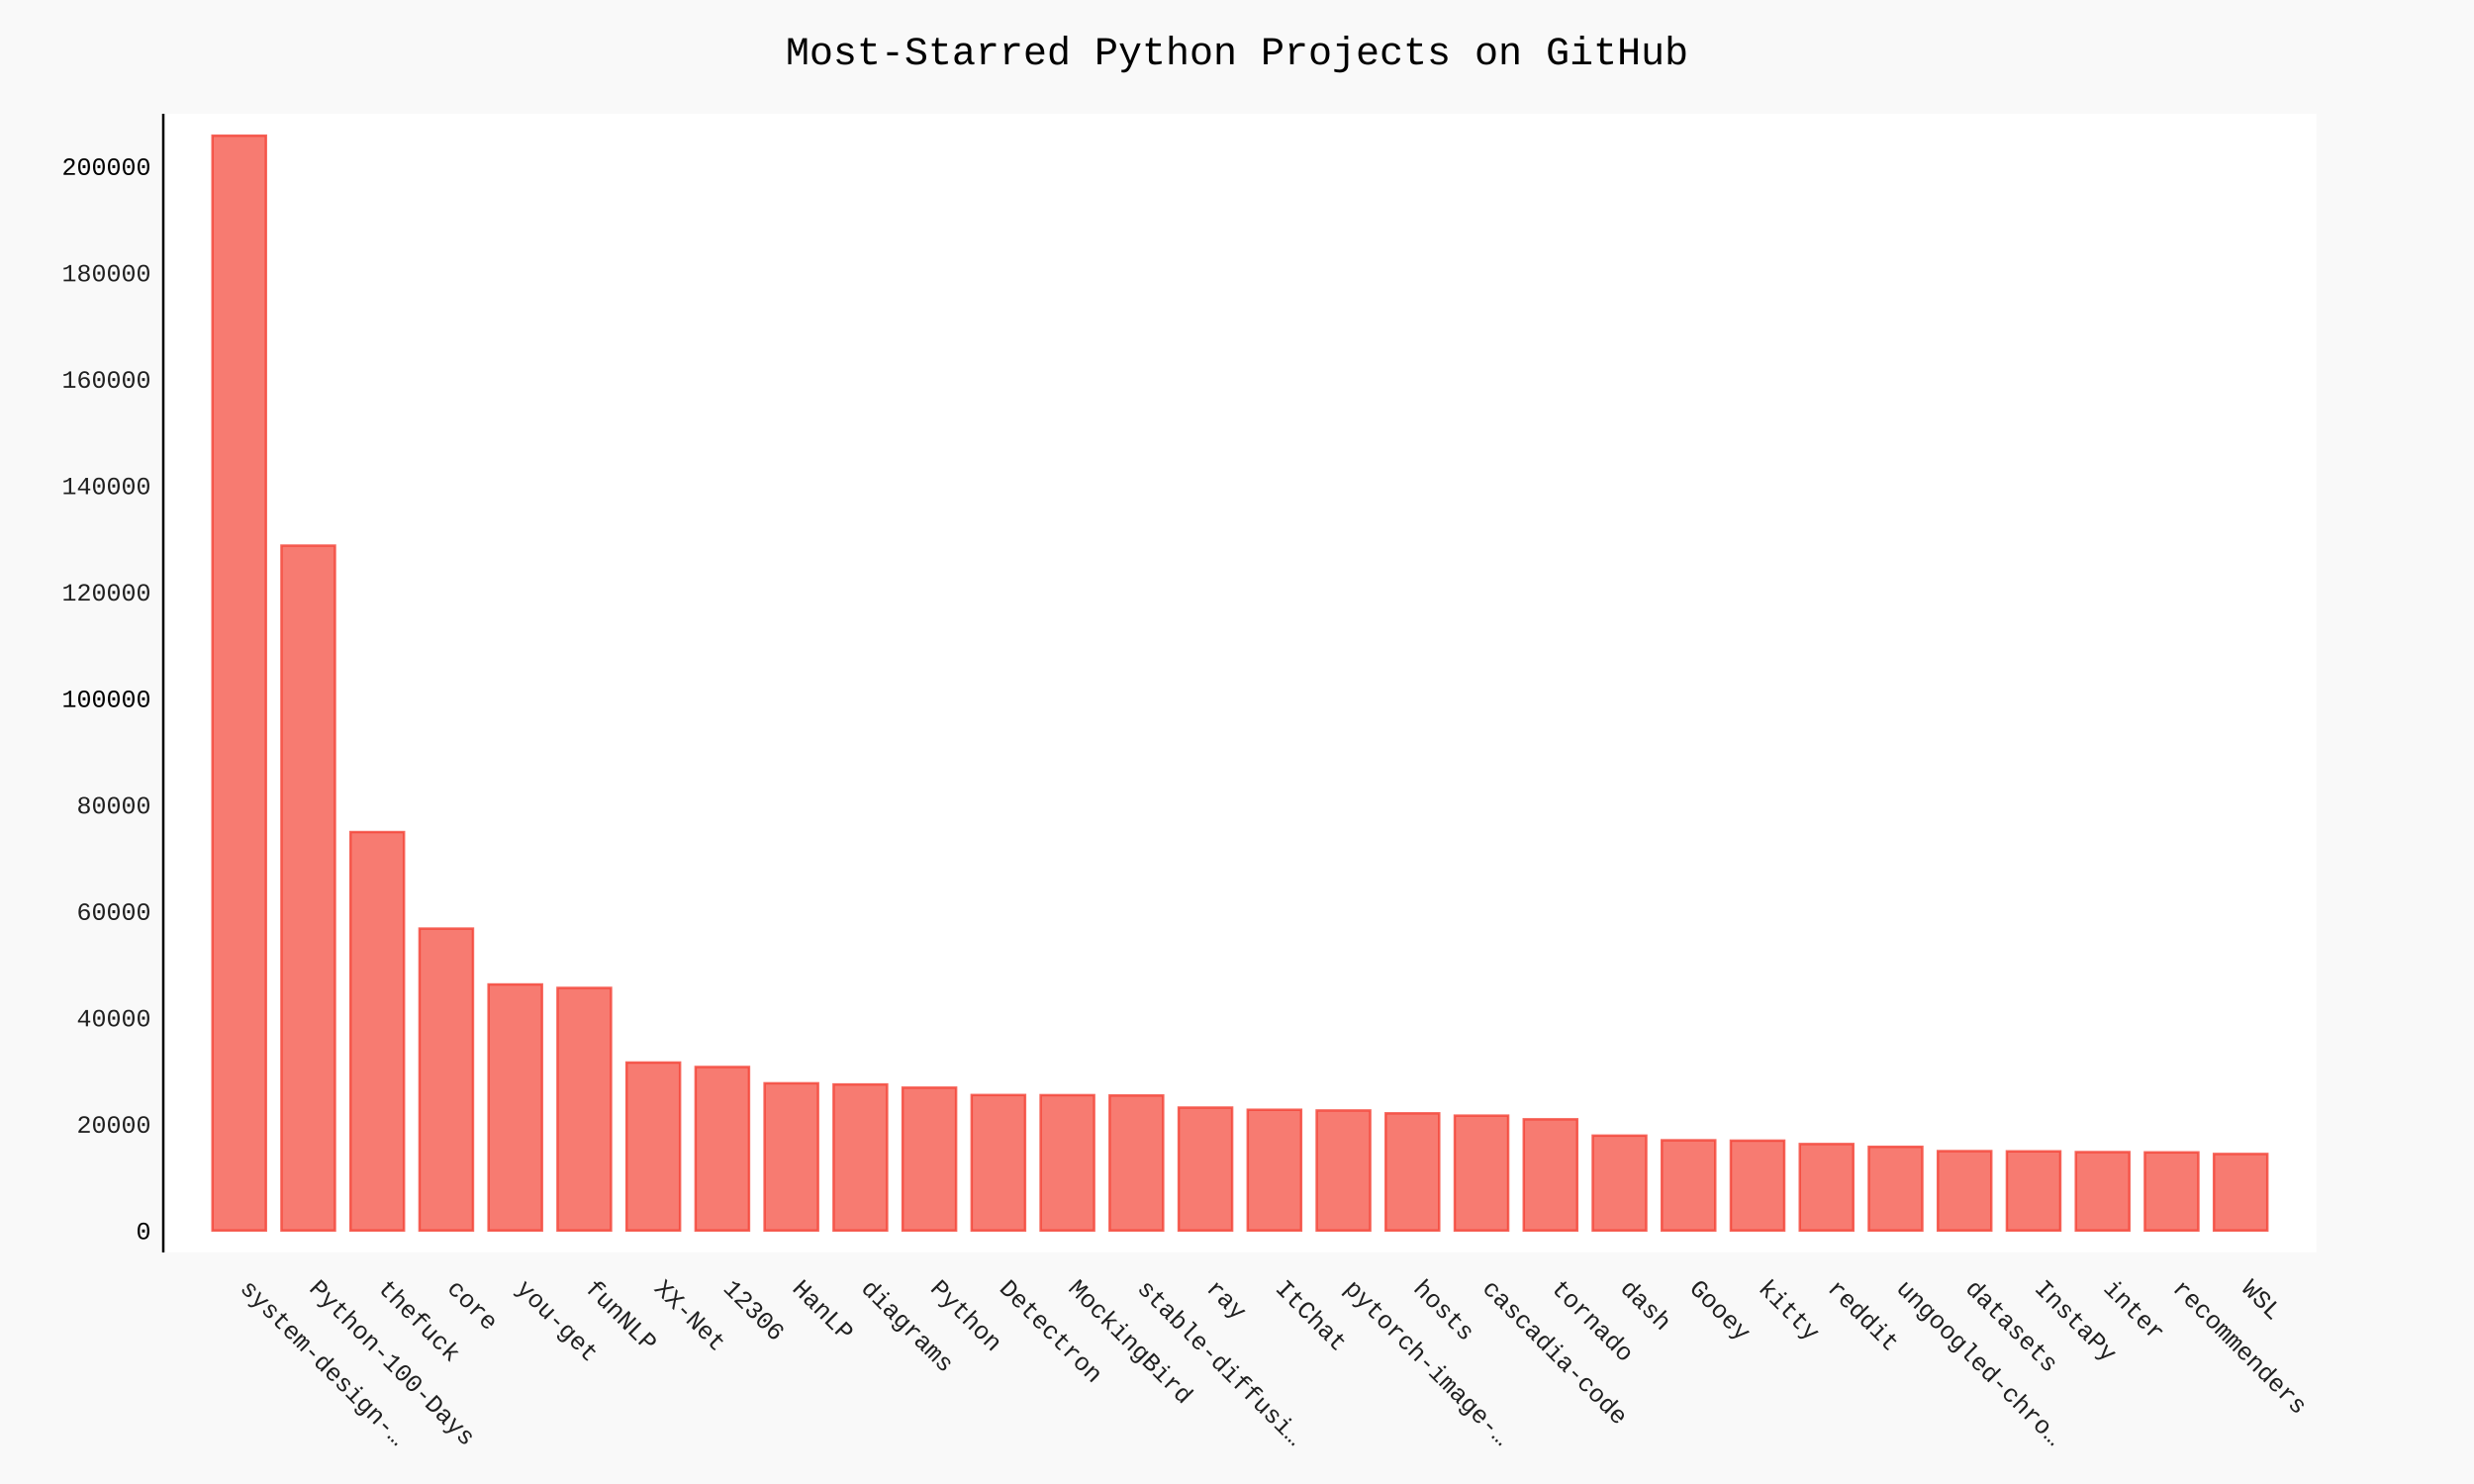
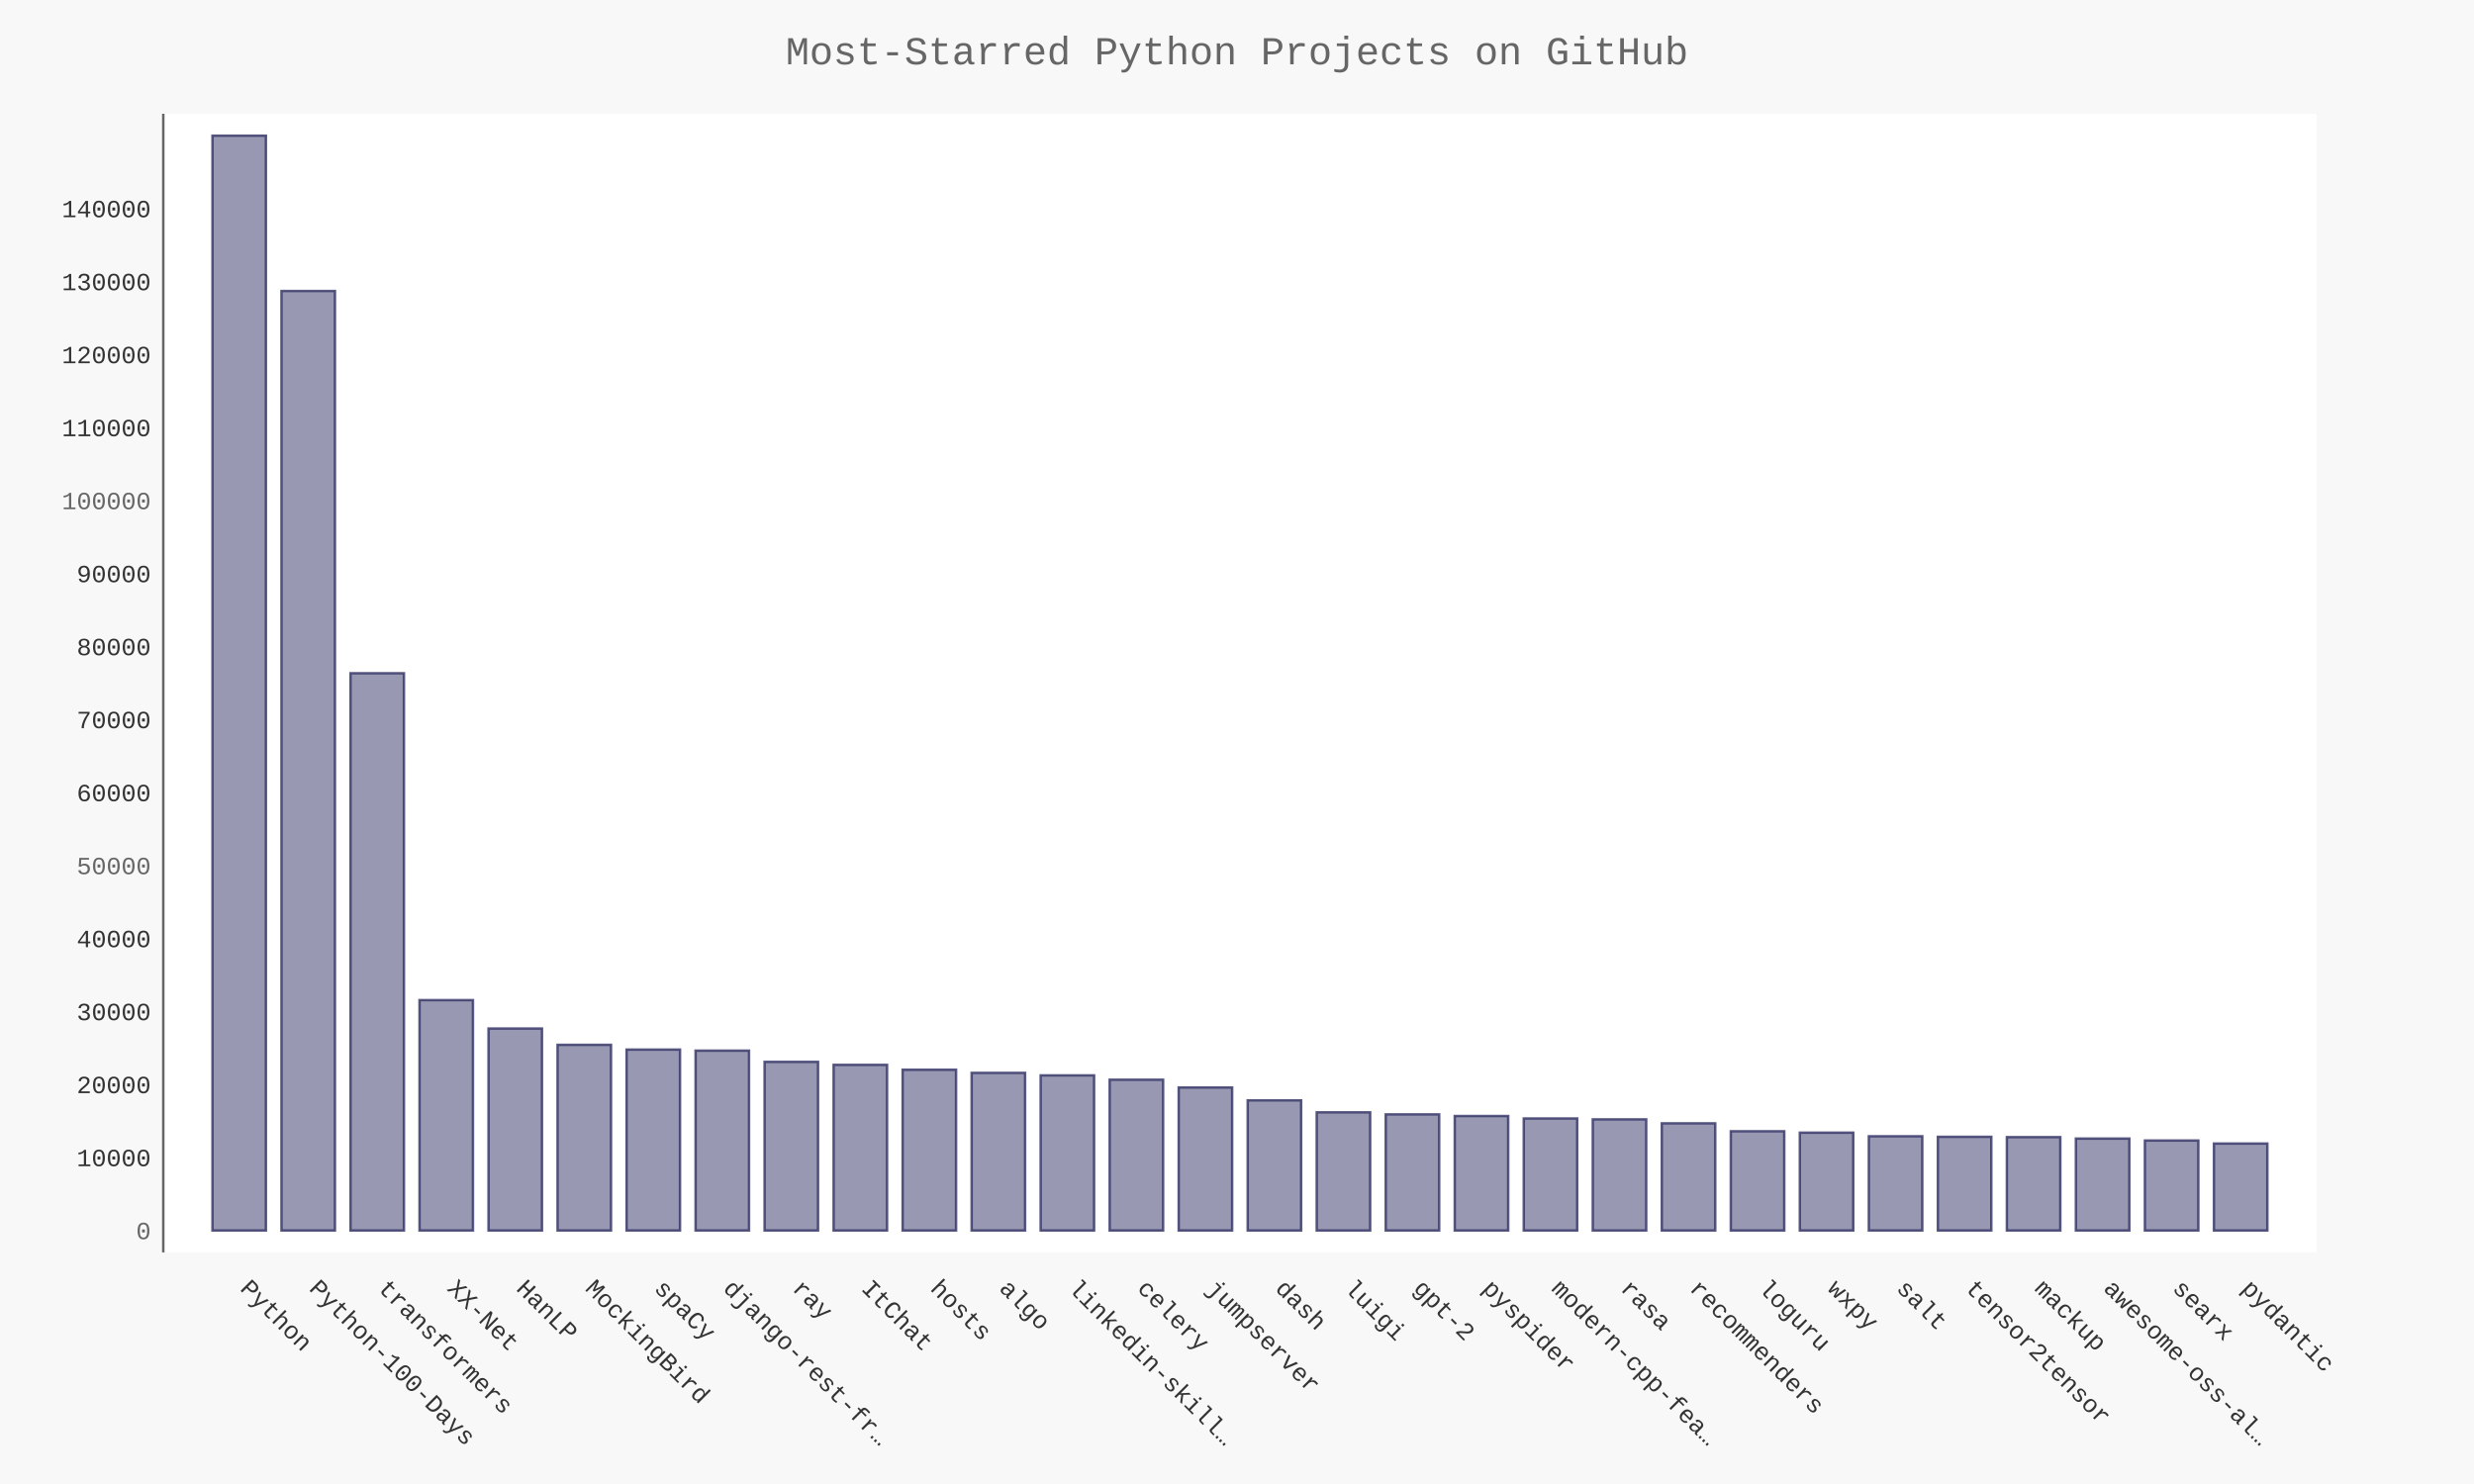
- <svg xmlns="http://www.w3.org/2000/svg" xmlns:xlink="http://www.w3.org/1999/xlink" id="chart-ab42e060-20b4-423e-9caf-b3bd0379b155" class="pygal-chart" viewBox="0 0 1000 600">
+ <svg xmlns="http://www.w3.org/2000/svg" xmlns:xlink="http://www.w3.org/1999/xlink" id="chart-b661f9ba-f992-4371-b14c-e56fe80bb762" class="pygal-chart" viewBox="0 0 1000 600">
  <defs>
-     <style type="text/css">#chart-ab42e060-20b4-423e-9caf-b3bd0379b155{-webkit-user-select:none;-webkit-font-smoothing:antialiased;font-family:Consolas,"Liberation Mono",Menlo,Courier,monospace}#chart-ab42e060-20b4-423e-9caf-b3bd0379b155 .title{font-family:Consolas,"Liberation Mono",Menlo,Courier,monospace;font-size:16px}#chart-ab42e060-20b4-423e-9caf-b3bd0379b155 .legends .legend text{font-family:Consolas,"Liberation Mono",Menlo,Courier,monospace;font-size:14px}#chart-ab42e060-20b4-423e-9caf-b3bd0379b155 .axis text{font-family:Consolas,"Liberation Mono",Menlo,Courier,monospace;font-size:10px}#chart-ab42e060-20b4-423e-9caf-b3bd0379b155 .axis text.major{font-family:Consolas,"Liberation Mono",Menlo,Courier,monospace;font-size:10px}#chart-ab42e060-20b4-423e-9caf-b3bd0379b155 .text-overlay text.value{font-family:Consolas,"Liberation Mono",Menlo,Courier,monospace;font-size:16px}#chart-ab42e060-20b4-423e-9caf-b3bd0379b155 .text-overlay text.label{font-family:Consolas,"Liberation Mono",Menlo,Courier,monospace;font-size:10px}#chart-ab42e060-20b4-423e-9caf-b3bd0379b155 .tooltip{font-family:Consolas,"Liberation Mono",Menlo,Courier,monospace;font-size:14px}#chart-ab42e060-20b4-423e-9caf-b3bd0379b155 text.no_data{font-family:Consolas,"Liberation Mono",Menlo,Courier,monospace;font-size:64px}
- #chart-ab42e060-20b4-423e-9caf-b3bd0379b155{background-color:rgba(249,249,249,1)}#chart-ab42e060-20b4-423e-9caf-b3bd0379b155 path,#chart-ab42e060-20b4-423e-9caf-b3bd0379b155 line,#chart-ab42e060-20b4-423e-9caf-b3bd0379b155 rect,#chart-ab42e060-20b4-423e-9caf-b3bd0379b155 circle{-webkit-transition:150ms;-moz-transition:150ms;transition:150ms}#chart-ab42e060-20b4-423e-9caf-b3bd0379b155 .graph &gt; .background{fill:rgba(249,249,249,1)}#chart-ab42e060-20b4-423e-9caf-b3bd0379b155 .plot &gt; .background{fill:rgba(255,255,255,1)}#chart-ab42e060-20b4-423e-9caf-b3bd0379b155 .graph{fill:rgba(0,0,0,.87)}#chart-ab42e060-20b4-423e-9caf-b3bd0379b155 text.no_data{fill:rgba(0,0,0,1)}#chart-ab42e060-20b4-423e-9caf-b3bd0379b155 .title{fill:rgba(0,0,0,1)}#chart-ab42e060-20b4-423e-9caf-b3bd0379b155 .legends .legend text{fill:rgba(0,0,0,.87)}#chart-ab42e060-20b4-423e-9caf-b3bd0379b155 .legends .legend:hover text{fill:rgba(0,0,0,1)}#chart-ab42e060-20b4-423e-9caf-b3bd0379b155 .axis .line{stroke:rgba(0,0,0,1)}#chart-ab42e060-20b4-423e-9caf-b3bd0379b155 .axis .guide.line{stroke:rgba(0,0,0,.54)}#chart-ab42e060-20b4-423e-9caf-b3bd0379b155 .axis .major.line{stroke:rgba(0,0,0,.87)}#chart-ab42e060-20b4-423e-9caf-b3bd0379b155 .axis text.major{fill:rgba(0,0,0,1)}#chart-ab42e060-20b4-423e-9caf-b3bd0379b155 .axis.y .guides:hover .guide.line,#chart-ab42e060-20b4-423e-9caf-b3bd0379b155 .line-graph .axis.x .guides:hover .guide.line,#chart-ab42e060-20b4-423e-9caf-b3bd0379b155 .stackedline-graph .axis.x .guides:hover .guide.line,#chart-ab42e060-20b4-423e-9caf-b3bd0379b155 .xy-graph .axis.x .guides:hover .guide.line{stroke:rgba(0,0,0,1)}#chart-ab42e060-20b4-423e-9caf-b3bd0379b155 .axis .guides:hover text{fill:rgba(0,0,0,1)}#chart-ab42e060-20b4-423e-9caf-b3bd0379b155 .reactive{fill-opacity:.7;stroke-opacity:.8;stroke-width:1}#chart-ab42e060-20b4-423e-9caf-b3bd0379b155 .ci{stroke:rgba(0,0,0,.87)}#chart-ab42e060-20b4-423e-9caf-b3bd0379b155 .reactive.active,#chart-ab42e060-20b4-423e-9caf-b3bd0379b155 .active .reactive{fill-opacity:.8;stroke-opacity:.9;stroke-width:4}#chart-ab42e060-20b4-423e-9caf-b3bd0379b155 .ci .reactive.active{stroke-width:1.5}#chart-ab42e060-20b4-423e-9caf-b3bd0379b155 .series text{fill:rgba(0,0,0,1)}#chart-ab42e060-20b4-423e-9caf-b3bd0379b155 .tooltip rect{fill:rgba(255,255,255,1);stroke:rgba(0,0,0,1);-webkit-transition:opacity 150ms;-moz-transition:opacity 150ms;transition:opacity 150ms}#chart-ab42e060-20b4-423e-9caf-b3bd0379b155 .tooltip .label{fill:rgba(0,0,0,.87)}#chart-ab42e060-20b4-423e-9caf-b3bd0379b155 .tooltip .label{fill:rgba(0,0,0,.87)}#chart-ab42e060-20b4-423e-9caf-b3bd0379b155 .tooltip .legend{font-size:.8em;fill:rgba(0,0,0,.54)}#chart-ab42e060-20b4-423e-9caf-b3bd0379b155 .tooltip .x_label{font-size:.6em;fill:rgba(0,0,0,1)}#chart-ab42e060-20b4-423e-9caf-b3bd0379b155 .tooltip .xlink{font-size:.5em;text-decoration:underline}#chart-ab42e060-20b4-423e-9caf-b3bd0379b155 .tooltip .value{font-size:1.5em}#chart-ab42e060-20b4-423e-9caf-b3bd0379b155 .bound{font-size:.5em}#chart-ab42e060-20b4-423e-9caf-b3bd0379b155 .max-value{font-size:.75em;fill:rgba(0,0,0,.54)}#chart-ab42e060-20b4-423e-9caf-b3bd0379b155 .map-element{fill:rgba(255,255,255,1);stroke:rgba(0,0,0,.54) !important}#chart-ab42e060-20b4-423e-9caf-b3bd0379b155 .map-element .reactive{fill-opacity:inherit;stroke-opacity:inherit}#chart-ab42e060-20b4-423e-9caf-b3bd0379b155 .color-0,#chart-ab42e060-20b4-423e-9caf-b3bd0379b155 .color-0 a:visited{stroke:#F44336;fill:#F44336}#chart-ab42e060-20b4-423e-9caf-b3bd0379b155 .text-overlay .color-0 text{fill:black}
- #chart-ab42e060-20b4-423e-9caf-b3bd0379b155 text.no_data{text-anchor:middle}#chart-ab42e060-20b4-423e-9caf-b3bd0379b155 .guide.line{fill:none}#chart-ab42e060-20b4-423e-9caf-b3bd0379b155 .centered{text-anchor:middle}#chart-ab42e060-20b4-423e-9caf-b3bd0379b155 .title{text-anchor:middle}#chart-ab42e060-20b4-423e-9caf-b3bd0379b155 .legends .legend text{fill-opacity:1}#chart-ab42e060-20b4-423e-9caf-b3bd0379b155 .axis.x text{text-anchor:middle}#chart-ab42e060-20b4-423e-9caf-b3bd0379b155 .axis.x:not(.web) text[transform]{text-anchor:start}#chart-ab42e060-20b4-423e-9caf-b3bd0379b155 .axis.x:not(.web) text[transform].backwards{text-anchor:end}#chart-ab42e060-20b4-423e-9caf-b3bd0379b155 .axis.y text{text-anchor:end}#chart-ab42e060-20b4-423e-9caf-b3bd0379b155 .axis.y text[transform].backwards{text-anchor:start}#chart-ab42e060-20b4-423e-9caf-b3bd0379b155 .axis.y2 text{text-anchor:start}#chart-ab42e060-20b4-423e-9caf-b3bd0379b155 .axis.y2 text[transform].backwards{text-anchor:end}#chart-ab42e060-20b4-423e-9caf-b3bd0379b155 .axis .guide.line{stroke-dasharray:4,4;stroke:black}#chart-ab42e060-20b4-423e-9caf-b3bd0379b155 .axis .major.guide.line{stroke-dasharray:6,6;stroke:black}#chart-ab42e060-20b4-423e-9caf-b3bd0379b155 .horizontal .axis.y .guide.line,#chart-ab42e060-20b4-423e-9caf-b3bd0379b155 .horizontal .axis.y2 .guide.line,#chart-ab42e060-20b4-423e-9caf-b3bd0379b155 .vertical .axis.x .guide.line{opacity:0}#chart-ab42e060-20b4-423e-9caf-b3bd0379b155 .horizontal .axis.always_show .guide.line,#chart-ab42e060-20b4-423e-9caf-b3bd0379b155 .vertical .axis.always_show .guide.line{opacity:1 !important}#chart-ab42e060-20b4-423e-9caf-b3bd0379b155 .axis.y .guides:hover .guide.line,#chart-ab42e060-20b4-423e-9caf-b3bd0379b155 .axis.y2 .guides:hover .guide.line,#chart-ab42e060-20b4-423e-9caf-b3bd0379b155 .axis.x .guides:hover .guide.line{opacity:1}#chart-ab42e060-20b4-423e-9caf-b3bd0379b155 .axis .guides:hover text{opacity:1}#chart-ab42e060-20b4-423e-9caf-b3bd0379b155 .nofill{fill:none}#chart-ab42e060-20b4-423e-9caf-b3bd0379b155 .subtle-fill{fill-opacity:.2}#chart-ab42e060-20b4-423e-9caf-b3bd0379b155 .dot{stroke-width:1px;fill-opacity:1;stroke-opacity:1}#chart-ab42e060-20b4-423e-9caf-b3bd0379b155 .dot.active{stroke-width:5px}#chart-ab42e060-20b4-423e-9caf-b3bd0379b155 .dot.negative{fill:transparent}#chart-ab42e060-20b4-423e-9caf-b3bd0379b155 text,#chart-ab42e060-20b4-423e-9caf-b3bd0379b155 tspan{stroke:none !important}#chart-ab42e060-20b4-423e-9caf-b3bd0379b155 .series text.active{opacity:1}#chart-ab42e060-20b4-423e-9caf-b3bd0379b155 .tooltip rect{fill-opacity:.95;stroke-width:.5}#chart-ab42e060-20b4-423e-9caf-b3bd0379b155 .tooltip text{fill-opacity:1}#chart-ab42e060-20b4-423e-9caf-b3bd0379b155 .showable{visibility:hidden}#chart-ab42e060-20b4-423e-9caf-b3bd0379b155 .showable.shown{visibility:visible}#chart-ab42e060-20b4-423e-9caf-b3bd0379b155 .gauge-background{fill:rgba(229,229,229,1);stroke:none}#chart-ab42e060-20b4-423e-9caf-b3bd0379b155 .bg-lines{stroke:rgba(249,249,249,1);stroke-width:2px}</style>
+     <style type="text/css">#chart-b661f9ba-f992-4371-b14c-e56fe80bb762{-webkit-user-select:none;-webkit-font-smoothing:antialiased;font-family:Consolas,"Liberation Mono",Menlo,Courier,monospace}#chart-b661f9ba-f992-4371-b14c-e56fe80bb762 .title{font-family:Consolas,"Liberation Mono",Menlo,Courier,monospace;font-size:16px}#chart-b661f9ba-f992-4371-b14c-e56fe80bb762 .legends .legend text{font-family:Consolas,"Liberation Mono",Menlo,Courier,monospace;font-size:14px}#chart-b661f9ba-f992-4371-b14c-e56fe80bb762 .axis text{font-family:Consolas,"Liberation Mono",Menlo,Courier,monospace;font-size:10px}#chart-b661f9ba-f992-4371-b14c-e56fe80bb762 .axis text.major{font-family:Consolas,"Liberation Mono",Menlo,Courier,monospace;font-size:10px}#chart-b661f9ba-f992-4371-b14c-e56fe80bb762 .text-overlay text.value{font-family:Consolas,"Liberation Mono",Menlo,Courier,monospace;font-size:16px}#chart-b661f9ba-f992-4371-b14c-e56fe80bb762 .text-overlay text.label{font-family:Consolas,"Liberation Mono",Menlo,Courier,monospace;font-size:10px}#chart-b661f9ba-f992-4371-b14c-e56fe80bb762 .tooltip{font-family:Consolas,"Liberation Mono",Menlo,Courier,monospace;font-size:14px}#chart-b661f9ba-f992-4371-b14c-e56fe80bb762 text.no_data{font-family:Consolas,"Liberation Mono",Menlo,Courier,monospace;font-size:64px}
+ #chart-b661f9ba-f992-4371-b14c-e56fe80bb762{background-color:#f8f8f8}#chart-b661f9ba-f992-4371-b14c-e56fe80bb762 path,#chart-b661f9ba-f992-4371-b14c-e56fe80bb762 line,#chart-b661f9ba-f992-4371-b14c-e56fe80bb762 rect,#chart-b661f9ba-f992-4371-b14c-e56fe80bb762 circle{-webkit-transition:250ms ease-in;-moz-transition:250ms ease-in;transition:250ms ease-in}#chart-b661f9ba-f992-4371-b14c-e56fe80bb762 .graph &gt; .background{fill:#f8f8f8}#chart-b661f9ba-f992-4371-b14c-e56fe80bb762 .plot &gt; .background{fill:#ffffff}#chart-b661f9ba-f992-4371-b14c-e56fe80bb762 .graph{fill:#333}#chart-b661f9ba-f992-4371-b14c-e56fe80bb762 text.no_data{fill:#666}#chart-b661f9ba-f992-4371-b14c-e56fe80bb762 .title{fill:#666}#chart-b661f9ba-f992-4371-b14c-e56fe80bb762 .legends .legend text{fill:#333}#chart-b661f9ba-f992-4371-b14c-e56fe80bb762 .legends .legend:hover text{fill:#666}#chart-b661f9ba-f992-4371-b14c-e56fe80bb762 .axis .line{stroke:#666}#chart-b661f9ba-f992-4371-b14c-e56fe80bb762 .axis .guide.line{stroke:rgba(0,0,0,0.5)}#chart-b661f9ba-f992-4371-b14c-e56fe80bb762 .axis .major.line{stroke:#333}#chart-b661f9ba-f992-4371-b14c-e56fe80bb762 .axis text.major{fill:#666}#chart-b661f9ba-f992-4371-b14c-e56fe80bb762 .axis.y .guides:hover .guide.line,#chart-b661f9ba-f992-4371-b14c-e56fe80bb762 .line-graph .axis.x .guides:hover .guide.line,#chart-b661f9ba-f992-4371-b14c-e56fe80bb762 .stackedline-graph .axis.x .guides:hover .guide.line,#chart-b661f9ba-f992-4371-b14c-e56fe80bb762 .xy-graph .axis.x .guides:hover .guide.line{stroke:#666}#chart-b661f9ba-f992-4371-b14c-e56fe80bb762 .axis .guides:hover text{fill:#666}#chart-b661f9ba-f992-4371-b14c-e56fe80bb762 .reactive{fill-opacity:.5;stroke-opacity:.8;stroke-width:1}#chart-b661f9ba-f992-4371-b14c-e56fe80bb762 .ci{stroke:#333}#chart-b661f9ba-f992-4371-b14c-e56fe80bb762 .reactive.active,#chart-b661f9ba-f992-4371-b14c-e56fe80bb762 .active .reactive{fill-opacity:.9;stroke-opacity:.9;stroke-width:4}#chart-b661f9ba-f992-4371-b14c-e56fe80bb762 .ci .reactive.active{stroke-width:1.5}#chart-b661f9ba-f992-4371-b14c-e56fe80bb762 .series text{fill:#666}#chart-b661f9ba-f992-4371-b14c-e56fe80bb762 .tooltip rect{fill:#ffffff;stroke:#666;-webkit-transition:opacity 250ms ease-in;-moz-transition:opacity 250ms ease-in;transition:opacity 250ms ease-in}#chart-b661f9ba-f992-4371-b14c-e56fe80bb762 .tooltip .label{fill:#333}#chart-b661f9ba-f992-4371-b14c-e56fe80bb762 .tooltip .label{fill:#333}#chart-b661f9ba-f992-4371-b14c-e56fe80bb762 .tooltip .legend{font-size:.8em;fill:rgba(0,0,0,0.5)}#chart-b661f9ba-f992-4371-b14c-e56fe80bb762 .tooltip .x_label{font-size:.6em;fill:#666}#chart-b661f9ba-f992-4371-b14c-e56fe80bb762 .tooltip .xlink{font-size:.5em;text-decoration:underline}#chart-b661f9ba-f992-4371-b14c-e56fe80bb762 .tooltip .value{font-size:1.5em}#chart-b661f9ba-f992-4371-b14c-e56fe80bb762 .bound{font-size:.5em}#chart-b661f9ba-f992-4371-b14c-e56fe80bb762 .max-value{font-size:.75em;fill:rgba(0,0,0,0.5)}#chart-b661f9ba-f992-4371-b14c-e56fe80bb762 .map-element{fill:#ffffff;stroke:rgba(0,0,0,0.5) !important}#chart-b661f9ba-f992-4371-b14c-e56fe80bb762 .map-element .reactive{fill-opacity:inherit;stroke-opacity:inherit}#chart-b661f9ba-f992-4371-b14c-e56fe80bb762 .color-0,#chart-b661f9ba-f992-4371-b14c-e56fe80bb762 .color-0 a:visited{stroke:#333366;fill:#333366}#chart-b661f9ba-f992-4371-b14c-e56fe80bb762 .text-overlay .color-0 text{fill:black}
+ #chart-b661f9ba-f992-4371-b14c-e56fe80bb762 text.no_data{text-anchor:middle}#chart-b661f9ba-f992-4371-b14c-e56fe80bb762 .guide.line{fill:none}#chart-b661f9ba-f992-4371-b14c-e56fe80bb762 .centered{text-anchor:middle}#chart-b661f9ba-f992-4371-b14c-e56fe80bb762 .title{text-anchor:middle}#chart-b661f9ba-f992-4371-b14c-e56fe80bb762 .legends .legend text{fill-opacity:1}#chart-b661f9ba-f992-4371-b14c-e56fe80bb762 .axis.x text{text-anchor:middle}#chart-b661f9ba-f992-4371-b14c-e56fe80bb762 .axis.x:not(.web) text[transform]{text-anchor:start}#chart-b661f9ba-f992-4371-b14c-e56fe80bb762 .axis.x:not(.web) text[transform].backwards{text-anchor:end}#chart-b661f9ba-f992-4371-b14c-e56fe80bb762 .axis.y text{text-anchor:end}#chart-b661f9ba-f992-4371-b14c-e56fe80bb762 .axis.y text[transform].backwards{text-anchor:start}#chart-b661f9ba-f992-4371-b14c-e56fe80bb762 .axis.y2 text{text-anchor:start}#chart-b661f9ba-f992-4371-b14c-e56fe80bb762 .axis.y2 text[transform].backwards{text-anchor:end}#chart-b661f9ba-f992-4371-b14c-e56fe80bb762 .axis .guide.line{stroke-dasharray:4,4;stroke:black}#chart-b661f9ba-f992-4371-b14c-e56fe80bb762 .axis .major.guide.line{stroke-dasharray:6,6;stroke:black}#chart-b661f9ba-f992-4371-b14c-e56fe80bb762 .horizontal .axis.y .guide.line,#chart-b661f9ba-f992-4371-b14c-e56fe80bb762 .horizontal .axis.y2 .guide.line,#chart-b661f9ba-f992-4371-b14c-e56fe80bb762 .vertical .axis.x .guide.line{opacity:0}#chart-b661f9ba-f992-4371-b14c-e56fe80bb762 .horizontal .axis.always_show .guide.line,#chart-b661f9ba-f992-4371-b14c-e56fe80bb762 .vertical .axis.always_show .guide.line{opacity:1 !important}#chart-b661f9ba-f992-4371-b14c-e56fe80bb762 .axis.y .guides:hover .guide.line,#chart-b661f9ba-f992-4371-b14c-e56fe80bb762 .axis.y2 .guides:hover .guide.line,#chart-b661f9ba-f992-4371-b14c-e56fe80bb762 .axis.x .guides:hover .guide.line{opacity:1}#chart-b661f9ba-f992-4371-b14c-e56fe80bb762 .axis .guides:hover text{opacity:1}#chart-b661f9ba-f992-4371-b14c-e56fe80bb762 .nofill{fill:none}#chart-b661f9ba-f992-4371-b14c-e56fe80bb762 .subtle-fill{fill-opacity:.2}#chart-b661f9ba-f992-4371-b14c-e56fe80bb762 .dot{stroke-width:1px;fill-opacity:1;stroke-opacity:1}#chart-b661f9ba-f992-4371-b14c-e56fe80bb762 .dot.active{stroke-width:5px}#chart-b661f9ba-f992-4371-b14c-e56fe80bb762 .dot.negative{fill:transparent}#chart-b661f9ba-f992-4371-b14c-e56fe80bb762 text,#chart-b661f9ba-f992-4371-b14c-e56fe80bb762 tspan{stroke:none !important}#chart-b661f9ba-f992-4371-b14c-e56fe80bb762 .series text.active{opacity:1}#chart-b661f9ba-f992-4371-b14c-e56fe80bb762 .tooltip rect{fill-opacity:.95;stroke-width:.5}#chart-b661f9ba-f992-4371-b14c-e56fe80bb762 .tooltip text{fill-opacity:1}#chart-b661f9ba-f992-4371-b14c-e56fe80bb762 .showable{visibility:hidden}#chart-b661f9ba-f992-4371-b14c-e56fe80bb762 .showable.shown{visibility:visible}#chart-b661f9ba-f992-4371-b14c-e56fe80bb762 .gauge-background{fill:rgba(229,229,229,1);stroke:none}#chart-b661f9ba-f992-4371-b14c-e56fe80bb762 .bg-lines{stroke:#f8f8f8;stroke-width:2px}</style>
  </defs>
  <g class="graph bar-graph vertical">
    <rect x="0" y="0" width="1000" height="600" class="background" />
    <g transform="translate(66, 46)" class="plot">
      <rect x="0" y="0" width="870.36" height="460.36" class="background" />
      <g class="axis y">
        <g class="guides">
          <text x="-5" y="455.007" class="major">0</text>
        </g>
        <g class="guides">
-           <text x="-5" y="411.977" class="">20000</text>
-         </g>
-         <g class="guides">
-           <text x="-5" y="368.947" class="">40000</text>
-         </g>
-         <g class="guides">
-           <text x="-5" y="325.917" class="">60000</text>
-         </g>
-         <g class="guides">
-           <text x="-5" y="282.887" class="">80000</text>
-         </g>
-         <g class="guides">
-           <text x="-5" y="239.857" class="major">100000</text>
-         </g>
-         <g class="guides">
-           <text x="-5" y="196.827" class="">120000</text>
-         </g>
-         <g class="guides">
-           <text x="-5" y="153.797" class="">140000</text>
-         </g>
-         <g class="guides">
-           <text x="-5" y="110.767" class="">160000</text>
-         </g>
-         <g class="guides">
-           <text x="-5" y="67.737" class="">180000</text>
-         </g>
-         <g class="guides">
-           <text x="-5" y="24.707" class="major">200000</text>
+           <text x="-5" y="425.494" class="">10000</text>
+         </g>
+         <g class="guides">
+           <text x="-5" y="395.981" class="">20000</text>
+         </g>
+         <g class="guides">
+           <text x="-5" y="366.468" class="">30000</text>
+         </g>
+         <g class="guides">
+           <text x="-5" y="336.955" class="">40000</text>
+         </g>
+         <g class="guides">
+           <text x="-5" y="307.442" class="major">50000</text>
+         </g>
+         <g class="guides">
+           <text x="-5" y="277.929" class="">60000</text>
+         </g>
+         <g class="guides">
+           <text x="-5" y="248.416" class="">70000</text>
+         </g>
+         <g class="guides">
+           <text x="-5" y="218.903" class="">80000</text>
+         </g>
+         <g class="guides">
+           <text x="-5" y="189.39" class="">90000</text>
+         </g>
+         <g class="guides">
+           <text x="-5" y="159.877" class="major">100000</text>
+         </g>
+         <g class="guides">
+           <text x="-5" y="130.364" class="">110000</text>
+         </g>
+         <g class="guides">
+           <text x="-5" y="100.851" class="">120000</text>
+         </g>
+         <g class="guides">
+           <text x="-5" y="71.338" class="">130000</text>
+         </g>
+         <g class="guides">
+           <text x="-5" y="41.825" class="">140000</text>
        </g>
      </g>
      <g class="axis x">
        <path d="M0 0 v460.36" class="line" />
        <g class="guides">
          <path d="M30.686 0 v460.36" class="guide line" />
-           <text x="30.686" y="475.36" class="" transform="rotate(45 30.68578 475.3604)">system-design-…</text>
+           <text x="30.686" y="475.36" class="" transform="rotate(45 30.68578 475.3604)">Python</text>
        </g>
        <g class="guides">
          <path d="M58.582 0 v460.36" class="guide line" />
          <text x="58.582" y="475.36" class="" transform="rotate(45 58.58195 475.3604)">Python-100-Days</text>
        </g>
        <g class="guides">
          <path d="M86.478 0 v460.36" class="guide line" />
-           <text x="86.478" y="475.36" class="" transform="rotate(45 86.47812 475.3604)">thefuck</text>
+           <text x="86.478" y="475.36" class="" transform="rotate(45 86.47812 475.3604)">transformers</text>
        </g>
        <g class="guides">
          <path d="M114.374 0 v460.36" class="guide line" />
-           <text x="114.374" y="475.36" class="" transform="rotate(45 114.3743 475.3604)">core</text>
+           <text x="114.374" y="475.36" class="" transform="rotate(45 114.3743 475.3604)">XX-Net</text>
        </g>
        <g class="guides">
          <path d="M142.27 0 v460.36" class="guide line" />
-           <text x="142.27" y="475.36" class="" transform="rotate(45 142.2704 475.3604)">you-get</text>
+           <text x="142.27" y="475.36" class="" transform="rotate(45 142.2704 475.3604)">HanLP</text>
        </g>
        <g class="guides">
          <path d="M170.167 0 v460.36" class="guide line" />
-           <text x="170.167" y="475.36" class="" transform="rotate(45 170.1666 475.3604)">funNLP</text>
+           <text x="170.167" y="475.36" class="" transform="rotate(45 170.1666 475.3604)">MockingBird</text>
        </g>
        <g class="guides">
          <path d="M198.063 0 v460.36" class="guide line" />
-           <text x="198.063" y="475.36" class="" transform="rotate(45 198.0628 475.3604)">XX-Net</text>
+           <text x="198.063" y="475.36" class="" transform="rotate(45 198.0628 475.3604)">spaCy</text>
        </g>
        <g class="guides">
          <path d="M225.959 0 v460.36" class="guide line" />
-           <text x="225.959" y="475.36" class="" transform="rotate(45 225.9589 475.3604)">12306</text>
+           <text x="225.959" y="475.36" class="" transform="rotate(45 225.9589 475.3604)">django-rest-fr…</text>
        </g>
        <g class="guides">
          <path d="M253.855 0 v460.36" class="guide line" />
-           <text x="253.855" y="475.36" class="" transform="rotate(45 253.8551 475.3604)">HanLP</text>
+           <text x="253.855" y="475.36" class="" transform="rotate(45 253.8551 475.3604)">ray</text>
        </g>
        <g class="guides">
          <path d="M281.751 0 v460.36" class="guide line" />
-           <text x="281.751" y="475.36" class="" transform="rotate(45 281.7513 475.3604)">diagrams</text>
+           <text x="281.751" y="475.36" class="" transform="rotate(45 281.7513 475.3604)">ItChat</text>
        </g>
        <g class="guides">
          <path d="M309.647 0 v460.36" class="guide line" />
-           <text x="309.647" y="475.36" class="" transform="rotate(45 309.6474 475.3604)">Python</text>
+           <text x="309.647" y="475.36" class="" transform="rotate(45 309.6474 475.3604)">hosts</text>
        </g>
        <g class="guides">
          <path d="M337.544 0 v460.36" class="guide line" />
-           <text x="337.544" y="475.36" class="" transform="rotate(45 337.5436 475.3604)">Detectron</text>
+           <text x="337.544" y="475.36" class="" transform="rotate(45 337.5436 475.3604)">algo</text>
        </g>
        <g class="guides">
          <path d="M365.44 0 v460.36" class="guide line" />
-           <text x="365.44" y="475.36" class="" transform="rotate(45 365.4398 475.3604)">MockingBird</text>
+           <text x="365.44" y="475.36" class="" transform="rotate(45 365.4398 475.3604)">linkedin-skill…</text>
        </g>
        <g class="guides">
          <path d="M393.336 0 v460.36" class="guide line" />
-           <text x="393.336" y="475.36" class="" transform="rotate(45 393.3359 475.3604)">stable-diffusi…</text>
+           <text x="393.336" y="475.36" class="" transform="rotate(45 393.3359 475.3604)">celery</text>
        </g>
        <g class="guides">
          <path d="M421.232 0 v460.36" class="guide line" />
-           <text x="421.232" y="475.36" class="" transform="rotate(45 421.2321 475.3604)">ray</text>
+           <text x="421.232" y="475.36" class="" transform="rotate(45 421.2321 475.3604)">jumpserver</text>
        </g>
        <g class="guides">
          <path d="M449.128 0 v460.36" class="guide line" />
-           <text x="449.128" y="475.36" class="" transform="rotate(45 449.1283 475.3604)">ItChat</text>
+           <text x="449.128" y="475.36" class="" transform="rotate(45 449.1283 475.3604)">dash</text>
        </g>
        <g class="guides">
          <path d="M477.024 0 v460.36" class="guide line" />
-           <text x="477.024" y="475.36" class="" transform="rotate(45 477.0244 475.3604)">pytorch-image-…</text>
+           <text x="477.024" y="475.36" class="" transform="rotate(45 477.0244 475.3604)">luigi</text>
        </g>
        <g class="guides">
          <path d="M504.921 0 v460.36" class="guide line" />
-           <text x="504.921" y="475.36" class="" transform="rotate(45 504.9206 475.3604)">hosts</text>
+           <text x="504.921" y="475.36" class="" transform="rotate(45 504.9206 475.3604)">gpt-2</text>
        </g>
        <g class="guides">
          <path d="M532.817 0 v460.36" class="guide line" />
-           <text x="532.817" y="475.36" class="" transform="rotate(45 532.8168 475.3604)">cascadia-code</text>
+           <text x="532.817" y="475.36" class="" transform="rotate(45 532.8168 475.3604)">pyspider</text>
        </g>
        <g class="guides">
          <path d="M560.713 0 v460.36" class="guide line" />
-           <text x="560.713" y="475.36" class="" transform="rotate(45 560.7129 475.3604)">tornado</text>
+           <text x="560.713" y="475.36" class="" transform="rotate(45 560.7129 475.3604)">modern-cpp-fea…</text>
        </g>
        <g class="guides">
          <path d="M588.609 0 v460.36" class="guide line" />
-           <text x="588.609" y="475.36" class="" transform="rotate(45 588.6091 475.3604)">dash</text>
+           <text x="588.609" y="475.36" class="" transform="rotate(45 588.6091 475.3604)">rasa</text>
        </g>
        <g class="guides">
          <path d="M616.505 0 v460.36" class="guide line" />
-           <text x="616.505" y="475.36" class="" transform="rotate(45 616.5053 475.3604)">Gooey</text>
+           <text x="616.505" y="475.36" class="" transform="rotate(45 616.5053 475.3604)">recommenders</text>
        </g>
        <g class="guides">
          <path d="M644.401 0 v460.36" class="guide line" />
-           <text x="644.401" y="475.36" class="" transform="rotate(45 644.4014 475.3604)">kitty</text>
+           <text x="644.401" y="475.36" class="" transform="rotate(45 644.4014 475.3604)">loguru</text>
        </g>
        <g class="guides">
          <path d="M672.298 0 v460.36" class="guide line" />
-           <text x="672.298" y="475.36" class="" transform="rotate(45 672.2976 475.3604)">reddit</text>
+           <text x="672.298" y="475.36" class="" transform="rotate(45 672.2976 475.3604)">wxpy</text>
        </g>
        <g class="guides">
          <path d="M700.194 0 v460.36" class="guide line" />
-           <text x="700.194" y="475.36" class="" transform="rotate(45 700.1938 475.3604)">ungoogled-chro…</text>
+           <text x="700.194" y="475.36" class="" transform="rotate(45 700.1938 475.3604)">salt</text>
        </g>
        <g class="guides">
          <path d="M728.09 0 v460.36" class="guide line" />
-           <text x="728.09" y="475.36" class="" transform="rotate(45 728.0899 475.3604)">datasets</text>
+           <text x="728.09" y="475.36" class="" transform="rotate(45 728.0899 475.3604)">tensor2tensor</text>
        </g>
        <g class="guides">
          <path d="M755.986 0 v460.36" class="guide line" />
-           <text x="755.986" y="475.36" class="" transform="rotate(45 755.9861 475.3604)">InstaPy</text>
+           <text x="755.986" y="475.36" class="" transform="rotate(45 755.9861 475.3604)">mackup</text>
        </g>
        <g class="guides">
          <path d="M783.882 0 v460.36" class="guide line" />
-           <text x="783.882" y="475.36" class="" transform="rotate(45 783.8823 475.3604)">inter</text>
+           <text x="783.882" y="475.36" class="" transform="rotate(45 783.8823 475.3604)">awesome-oss-al…</text>
        </g>
        <g class="guides">
          <path d="M811.778 0 v460.36" class="guide line" />
-           <text x="811.778" y="475.36" class="" transform="rotate(45 811.7784 475.3604)">recommenders</text>
+           <text x="811.778" y="475.36" class="" transform="rotate(45 811.7784 475.3604)">searx</text>
        </g>
        <g class="guides">
          <path d="M839.675 0 v460.36" class="guide line" />
-           <text x="839.675" y="475.36" class="" transform="rotate(45 839.6746 475.3604)">WSL</text>
+           <text x="839.675" y="475.36" class="" transform="rotate(45 839.6746 475.3604)">pydantic</text>
        </g>
      </g>
      <g class="series serie-0 color-0">
        <g class="bars">
          <g class="bar">
-             <a target="_blank" xlink:href="https://github.com/donnemartin/system-design-primer">
+             <a target="_blank" xlink:href="https://github.com/TheAlgorithms/Python">
              <rect x="19.884" y="8.853" rx="0" ry="0" width="21.603" height="442.654" class="rect reactive tooltip-trigger" />
            </a>
          </g>
          <g class="bar">
            <a target="_blank" xlink:href="https://github.com/jackfrued/Python-100-Days">
-               <rect x="47.781" y="174.598" rx="0" ry="0" width="21.603" height="276.909" class="rect reactive tooltip-trigger" />
-             </a>
-           </g>
-           <g class="bar">
-             <a target="_blank" xlink:href="https://github.com/nvbn/thefuck">
-               <rect x="75.677" y="290.42" rx="0" ry="0" width="21.603" height="161.087" class="rect reactive tooltip-trigger" />
-             </a>
-           </g>
-           <g class="bar">
-             <a target="_blank" xlink:href="https://github.com/home-assistant/core">
-               <rect x="103.573" y="329.442" rx="0" ry="0" width="21.603" height="122.065" class="rect reactive tooltip-trigger" />
-             </a>
-           </g>
-           <g class="bar">
-             <a target="_blank" xlink:href="https://github.com/soimort/you-get">
-               <rect x="131.469" y="352.018" rx="0" ry="0" width="21.603" height="99.49" class="rect reactive tooltip-trigger" />
-             </a>
-           </g>
-           <g class="bar">
-             <a target="_blank" xlink:href="https://github.com/fighting41love/funNLP">
-               <rect x="159.365" y="353.427" rx="0" ry="0" width="21.603" height="98.08" class="rect reactive tooltip-trigger" />
+               <rect x="47.781" y="71.648" rx="0" ry="0" width="21.603" height="379.859" class="rect reactive tooltip-trigger" />
+             </a>
+           </g>
+           <g class="bar">
+             <a target="_blank" xlink:href="https://github.com/huggingface/transformers">
+               <rect x="75.677" y="226.208" rx="0" ry="0" width="21.603" height="225.3" class="rect reactive tooltip-trigger" />
            </a>
          </g>
          <g class="bar">
            <a target="_blank" xlink:href="https://github.com/XX-net/XX-Net">
-               <rect x="187.261" y="383.599" rx="0" ry="0" width="21.603" height="67.908" class="rect reactive tooltip-trigger" />
-             </a>
-           </g>
-           <g class="bar">
-             <a target="_blank" xlink:href="https://github.com/testerSunshine/12306">
-               <rect x="215.158" y="385.396" rx="0" ry="0" width="21.603" height="66.111" class="rect reactive tooltip-trigger" />
+               <rect x="103.573" y="358.355" rx="0" ry="0" width="21.603" height="93.152" class="rect reactive tooltip-trigger" />
            </a>
          </g>
          <g class="bar">
            <a target="_blank" xlink:href="https://github.com/hankcs/HanLP">
-               <rect x="243.054" y="391.98" rx="0" ry="0" width="21.603" height="59.528" class="rect reactive tooltip-trigger" />
-             </a>
-           </g>
-           <g class="bar">
-             <a target="_blank" xlink:href="https://github.com/mingrammer/diagrams">
-               <rect x="270.95" y="392.451" rx="0" ry="0" width="21.603" height="59.057" class="rect reactive tooltip-trigger" />
-             </a>
-           </g>
-           <g class="bar">
-             <a target="_blank" xlink:href="https://github.com/geekcomputers/Python">
-               <rect x="298.846" y="393.752" rx="0" ry="0" width="21.603" height="57.755" class="rect reactive tooltip-trigger" />
-             </a>
-           </g>
-           <g class="bar">
-             <a target="_blank" xlink:href="https://github.com/facebookresearch/Detectron">
-               <rect x="326.742" y="396.726" rx="0" ry="0" width="21.603" height="54.782" class="rect reactive tooltip-trigger" />
+               <rect x="131.469" y="369.848" rx="0" ry="0" width="21.603" height="81.66" class="rect reactive tooltip-trigger" />
            </a>
          </g>
          <g class="bar">
            <a target="_blank" xlink:href="https://github.com/babysor/MockingBird">
-               <rect x="354.638" y="396.782" rx="0" ry="0" width="21.603" height="54.726" class="rect reactive tooltip-trigger" />
-             </a>
-           </g>
-           <g class="bar">
-             <a target="_blank" xlink:href="https://github.com/AUTOMATIC1111/stable-diffusion-webui">
-               <rect x="382.535" y="396.917" rx="0" ry="0" width="21.603" height="54.59" class="rect reactive tooltip-trigger" />
+               <rect x="159.365" y="376.435" rx="0" ry="0" width="21.603" height="75.072" class="rect reactive tooltip-trigger" />
+             </a>
+           </g>
+           <g class="bar">
+             <a target="_blank" xlink:href="https://github.com/explosion/spaCy">
+               <rect x="187.261" y="378.359" rx="0" ry="0" width="21.603" height="73.148" class="rect reactive tooltip-trigger" />
+             </a>
+           </g>
+           <g class="bar">
+             <a target="_blank" xlink:href="https://github.com/encode/django-rest-framework">
+               <rect x="215.158" y="378.784" rx="0" ry="0" width="21.603" height="72.723" class="rect reactive tooltip-trigger" />
            </a>
          </g>
          <g class="bar">
            <a target="_blank" xlink:href="https://github.com/ray-project/ray">
-               <rect x="410.431" y="401.808" rx="0" ry="0" width="21.603" height="49.7" class="rect reactive tooltip-trigger" />
+               <rect x="243.054" y="383.323" rx="0" ry="0" width="21.603" height="68.184" class="rect reactive tooltip-trigger" />
            </a>
          </g>
          <g class="bar">
            <a target="_blank" xlink:href="https://github.com/littlecodersh/ItChat">
-               <rect x="438.327" y="402.685" rx="0" ry="0" width="21.603" height="48.822" class="rect reactive tooltip-trigger" />
-             </a>
-           </g>
-           <g class="bar">
-             <a target="_blank" xlink:href="https://github.com/rwightman/pytorch-image-models">
-               <rect x="466.223" y="402.974" rx="0" ry="0" width="21.603" height="48.534" class="rect reactive tooltip-trigger" />
+               <rect x="270.95" y="384.536" rx="0" ry="0" width="21.603" height="66.971" class="rect reactive tooltip-trigger" />
            </a>
          </g>
          <g class="bar">
            <a target="_blank" xlink:href="https://github.com/StevenBlack/hosts">
-               <rect x="494.119" y="404.129" rx="0" ry="0" width="21.603" height="47.378" class="rect reactive tooltip-trigger" />
-             </a>
-           </g>
-           <g class="bar">
-             <a target="_blank" xlink:href="https://github.com/microsoft/cascadia-code">
-               <rect x="522.015" y="405.059" rx="0" ry="0" width="21.603" height="46.449" class="rect reactive tooltip-trigger" />
-             </a>
-           </g>
-           <g class="bar">
-             <a target="_blank" xlink:href="https://github.com/tornadoweb/tornado">
-               <rect x="549.912" y="406.543" rx="0" ry="0" width="21.603" height="44.964" class="rect reactive tooltip-trigger" />
+               <rect x="298.846" y="386.514" rx="0" ry="0" width="21.603" height="64.994" class="rect reactive tooltip-trigger" />
+             </a>
+           </g>
+           <g class="bar">
+             <a target="_blank" xlink:href="https://github.com/wangzheng0822/algo">
+               <rect x="326.742" y="387.774" rx="0" ry="0" width="21.603" height="63.733" class="rect reactive tooltip-trigger" />
+             </a>
+           </g>
+           <g class="bar">
+             <a target="_blank" xlink:href="https://github.com/Ebazhanov/linkedin-skill-assessments-quizzes">
+               <rect x="354.638" y="388.786" rx="0" ry="0" width="21.603" height="62.721" class="rect reactive tooltip-trigger" />
+             </a>
+           </g>
+           <g class="bar">
+             <a target="_blank" xlink:href="https://github.com/celery/celery">
+               <rect x="382.535" y="390.545" rx="0" ry="0" width="21.603" height="60.962" class="rect reactive tooltip-trigger" />
+             </a>
+           </g>
+           <g class="bar">
+             <a target="_blank" xlink:href="https://github.com/jumpserver/jumpserver">
+               <rect x="410.431" y="393.691" rx="0" ry="0" width="21.603" height="57.816" class="rect reactive tooltip-trigger" />
            </a>
          </g>
          <g class="bar">
            <a target="_blank" xlink:href="https://github.com/plotly/dash">
-               <rect x="577.808" y="413.146" rx="0" ry="0" width="21.603" height="38.361" class="rect reactive tooltip-trigger" />
-             </a>
-           </g>
-           <g class="bar">
-             <a target="_blank" xlink:href="https://github.com/chriskiehl/Gooey">
-               <rect x="605.704" y="415.024" rx="0" ry="0" width="21.603" height="36.483" class="rect reactive tooltip-trigger" />
-             </a>
-           </g>
-           <g class="bar">
-             <a target="_blank" xlink:href="https://github.com/kovidgoyal/kitty">
-               <rect x="633.6" y="415.177" rx="0" ry="0" width="21.603" height="36.33" class="rect reactive tooltip-trigger" />
-             </a>
-           </g>
-           <g class="bar">
-             <a target="_blank" xlink:href="https://github.com/reddit-archive/reddit">
-               <rect x="661.496" y="416.543" rx="0" ry="0" width="21.603" height="34.964" class="rect reactive tooltip-trigger" />
-             </a>
-           </g>
-           <g class="bar">
-             <a target="_blank" xlink:href="https://github.com/ungoogled-software/ungoogled-chromium">
-               <rect x="689.392" y="417.671" rx="0" ry="0" width="21.603" height="33.837" class="rect reactive tooltip-trigger" />
-             </a>
-           </g>
-           <g class="bar">
-             <a target="_blank" xlink:href="https://github.com/huggingface/datasets">
-               <rect x="717.289" y="419.409" rx="0" ry="0" width="21.603" height="32.098" class="rect reactive tooltip-trigger" />
-             </a>
-           </g>
-           <g class="bar">
-             <a target="_blank" xlink:href="https://github.com/InstaPy/InstaPy">
-               <rect x="745.185" y="419.504" rx="0" ry="0" width="21.603" height="32.004" class="rect reactive tooltip-trigger" />
-             </a>
-           </g>
-           <g class="bar">
-             <a target="_blank" xlink:href="https://github.com/rsms/inter">
-               <rect x="773.081" y="419.807" rx="0" ry="0" width="21.603" height="31.7" class="rect reactive tooltip-trigger" />
+               <rect x="438.327" y="398.883" rx="0" ry="0" width="21.603" height="52.625" class="rect reactive tooltip-trigger" />
+             </a>
+           </g>
+           <g class="bar">
+             <a target="_blank" xlink:href="https://github.com/spotify/luigi">
+               <rect x="466.223" y="403.726" rx="0" ry="0" width="21.603" height="47.782" class="rect reactive tooltip-trigger" />
+             </a>
+           </g>
+           <g class="bar">
+             <a target="_blank" xlink:href="https://github.com/openai/gpt-2">
+               <rect x="494.119" y="404.555" rx="0" ry="0" width="21.603" height="46.952" class="rect reactive tooltip-trigger" />
+             </a>
+           </g>
+           <g class="bar">
+             <a target="_blank" xlink:href="https://github.com/binux/pyspider">
+               <rect x="522.015" y="405.219" rx="0" ry="0" width="21.603" height="46.288" class="rect reactive tooltip-trigger" />
+             </a>
+           </g>
+           <g class="bar">
+             <a target="_blank" xlink:href="https://github.com/AnthonyCalandra/modern-cpp-features">
+               <rect x="549.912" y="406.217" rx="0" ry="0" width="21.603" height="45.291" class="rect reactive tooltip-trigger" />
+             </a>
+           </g>
+           <g class="bar">
+             <a target="_blank" xlink:href="https://github.com/RasaHQ/rasa">
+               <rect x="577.808" y="406.574" rx="0" ry="0" width="21.603" height="44.934" class="rect reactive tooltip-trigger" />
            </a>
          </g>
          <g class="bar">
            <a target="_blank" xlink:href="https://github.com/microsoft/recommenders">
-               <rect x="800.977" y="419.921" rx="0" ry="0" width="21.603" height="31.586" class="rect reactive tooltip-trigger" />
-             </a>
-           </g>
-           <g class="bar">
-             <a target="_blank" xlink:href="https://github.com/microsoft/WSL">
-               <rect x="828.873" y="420.56" rx="0" ry="0" width="21.603" height="30.947" class="rect reactive tooltip-trigger" />
+               <rect x="605.704" y="408.179" rx="0" ry="0" width="21.603" height="43.328" class="rect reactive tooltip-trigger" />
+             </a>
+           </g>
+           <g class="bar">
+             <a target="_blank" xlink:href="https://github.com/Delgan/loguru">
+               <rect x="633.6" y="411.387" rx="0" ry="0" width="21.603" height="40.12" class="rect reactive tooltip-trigger" />
+             </a>
+           </g>
+           <g class="bar">
+             <a target="_blank" xlink:href="https://github.com/youfou/wxpy">
+               <rect x="661.496" y="411.948" rx="0" ry="0" width="21.603" height="39.559" class="rect reactive tooltip-trigger" />
+             </a>
+           </g>
+           <g class="bar">
+             <a target="_blank" xlink:href="https://github.com/saltstack/salt">
+               <rect x="689.392" y="413.409" rx="0" ry="0" width="21.603" height="38.098" class="rect reactive tooltip-trigger" />
+             </a>
+           </g>
+           <g class="bar">
+             <a target="_blank" xlink:href="https://github.com/tensorflow/tensor2tensor">
+               <rect x="717.289" y="413.627" rx="0" ry="0" width="21.603" height="37.88" class="rect reactive tooltip-trigger" />
+             </a>
+           </g>
+           <g class="bar">
+             <a target="_blank" xlink:href="https://github.com/lra/mackup">
+               <rect x="745.185" y="413.757" rx="0" ry="0" width="21.603" height="37.75" class="rect reactive tooltip-trigger" />
+             </a>
+           </g>
+           <g class="bar">
+             <a target="_blank" xlink:href="https://github.com/RunaCapital/awesome-oss-alternatives">
+               <rect x="773.081" y="414.339" rx="0" ry="0" width="21.603" height="37.169" class="rect reactive tooltip-trigger" />
+             </a>
+           </g>
+           <g class="bar">
+             <a target="_blank" xlink:href="https://github.com/searx/searx">
+               <rect x="800.977" y="415.127" rx="0" ry="0" width="21.603" height="36.381" class="rect reactive tooltip-trigger" />
+             </a>
+           </g>
+           <g class="bar">
+             <a target="_blank" xlink:href="https://github.com/pydantic/pydantic">
+               <rect x="828.873" y="416.348" rx="0" ry="0" width="21.603" height="35.159" class="rect reactive tooltip-trigger" />
            </a>
          </g>
        </g>
      </g>
    </g>
    <g class="titles">
      <text x="500.0" y="26" class="title plot_title">Most-Starred Python Projects on GitHub</text>
    </g>
    <g transform="translate(66, 46)" class="plot overlay">
      <g class="series serie-0 color-0" />
    </g>
    <g transform="translate(66, 46)" class="plot text-overlay">
      <g class="series serie-0 color-0" />
    </g>
    <g transform="translate(66, 46)" class="plot tooltip-overlay">
      <g transform="translate(0 0)" style="opacity: 0" class="tooltip">
        <rect rx="0" ry="0" width="0" height="0" class="tooltip-box" />
        <g class="text" />
      </g>
    </g>
  </g>
</svg>
